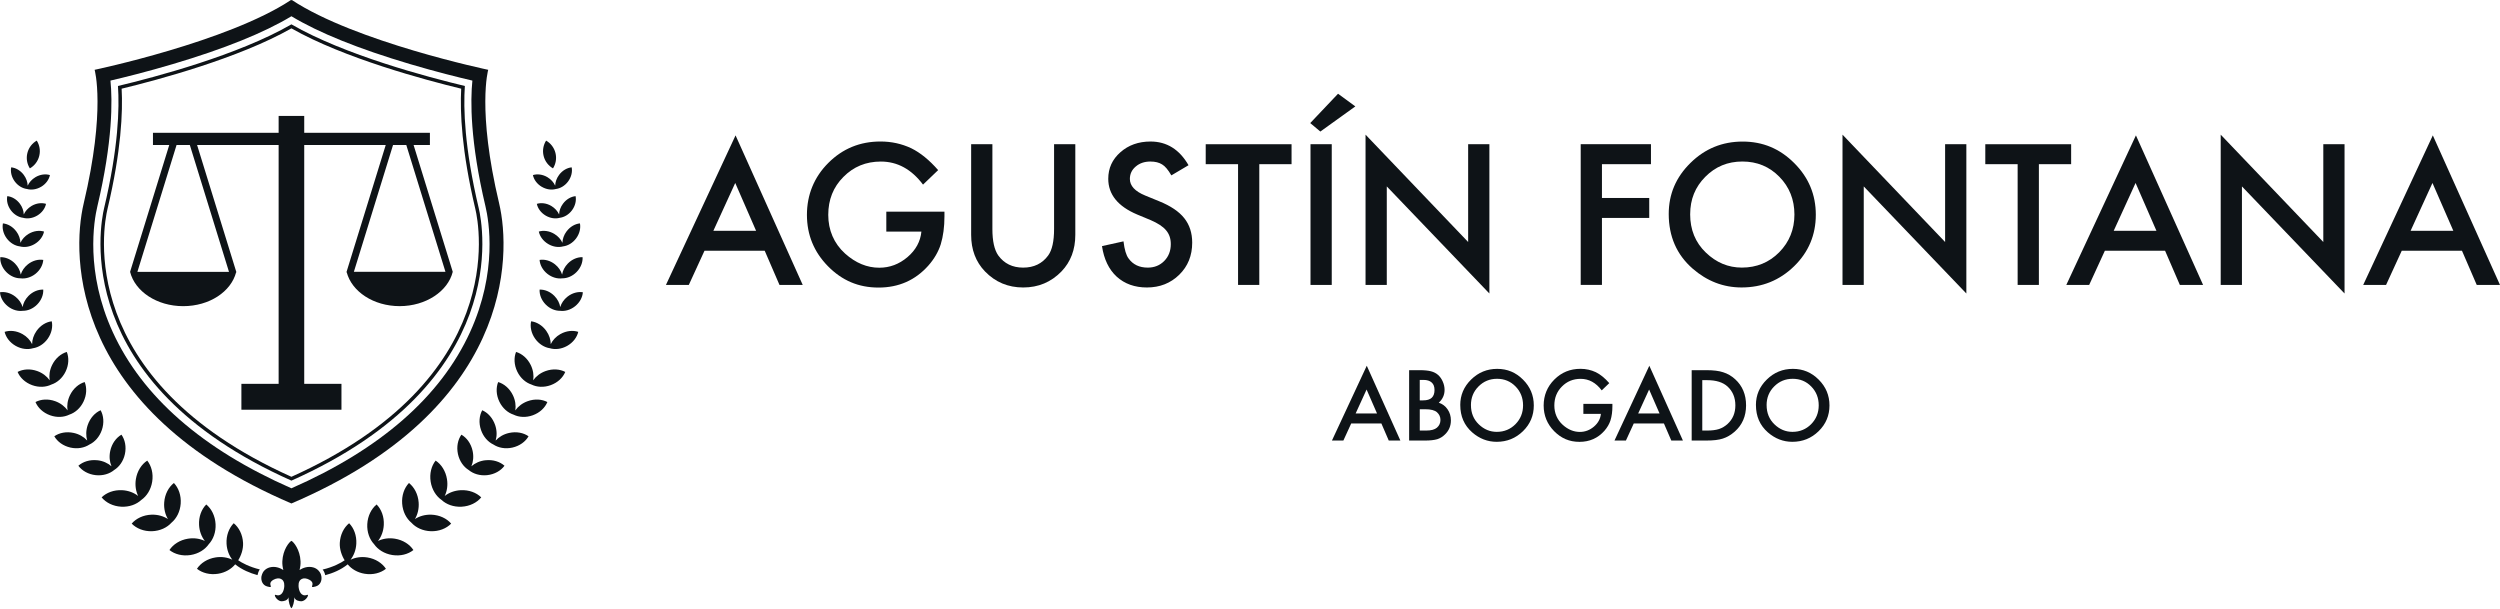
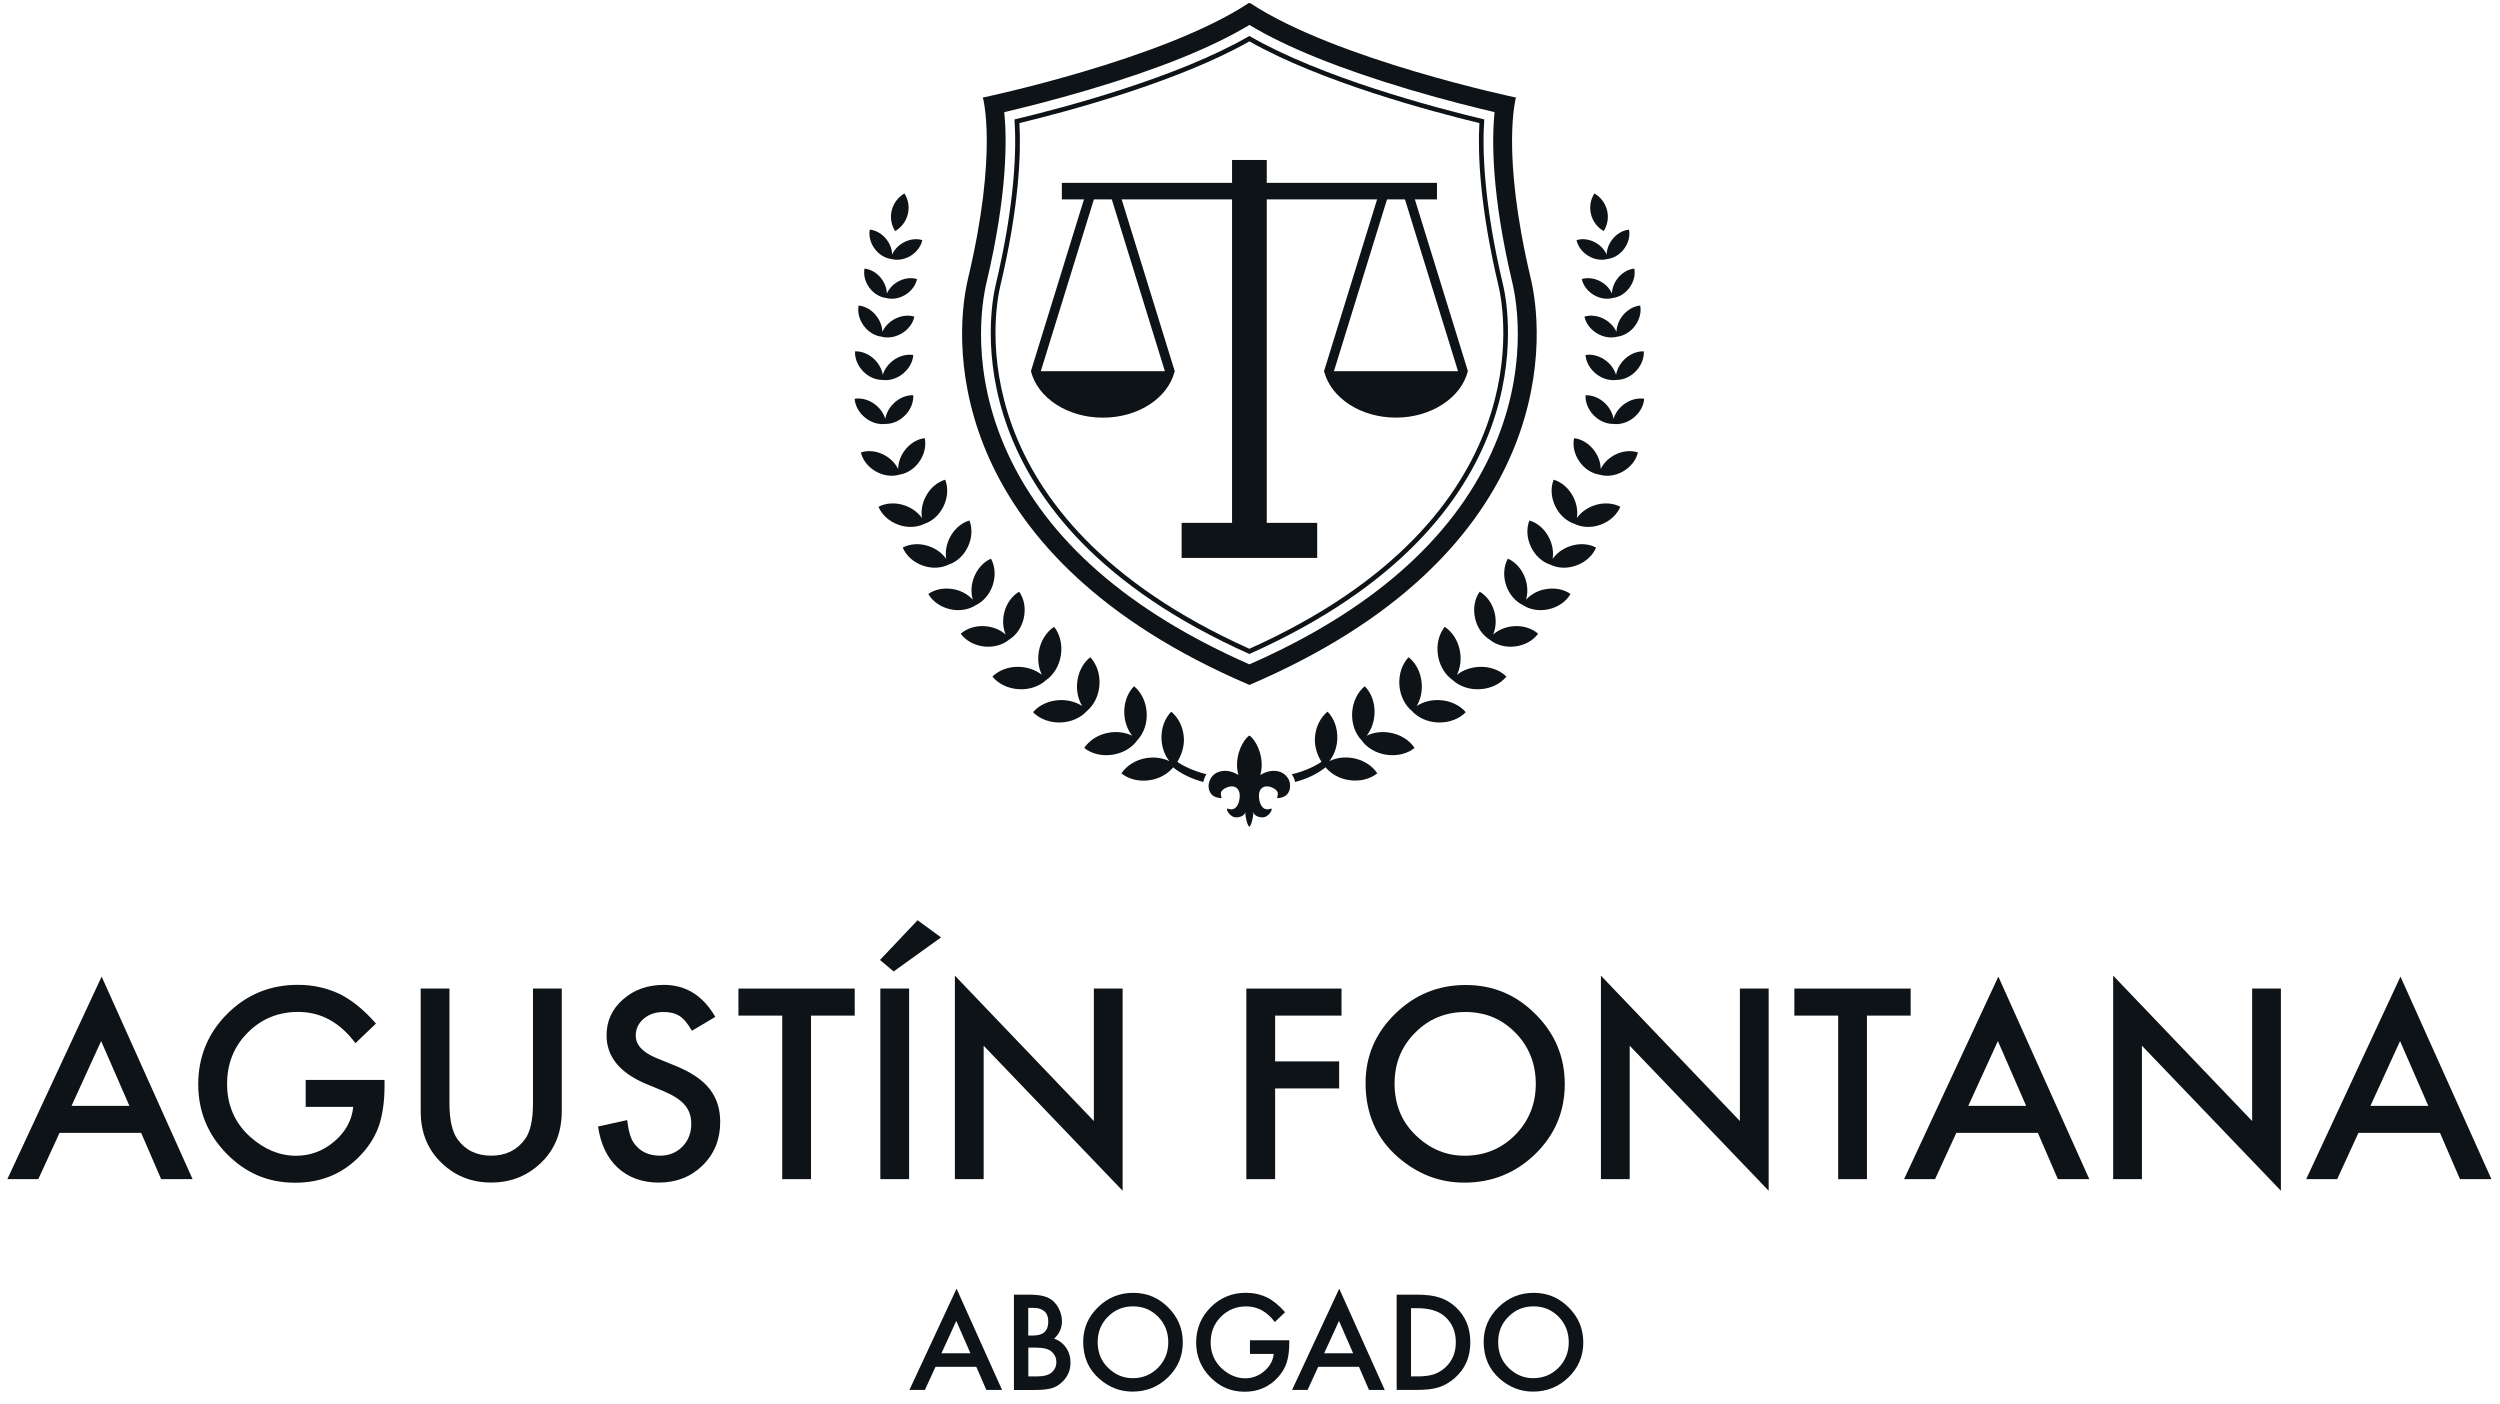
- <svg xmlns="http://www.w3.org/2000/svg" id="Capa_2" data-name="Capa 2" viewBox="0 0 1200.51 292.1">
+ <svg xmlns="http://www.w3.org/2000/svg" id="Capa_1" data-name="Capa 1" viewBox="0 0 595.28 334.14">
  <defs>
    <style>
      .cls-1 {
        fill: #0e1317;
        stroke-width: 0px;
      }
    </style>
  </defs>
-   <g id="logo">
-     <g>
-       <g>
-         <path class="cls-1" d="M367.23,120.41h-28.93l-7.53,16.41h-10.98l33.43-71.81,32.25,71.81h-11.16l-7.09-16.41ZM363.08,110.83l-10.02-22.97-10.5,22.97h20.52Z" />
-         <path class="cls-1" d="M425.61,101.64h27.92v2.23c0,5.08-.6,9.57-1.79,13.48-1.17,3.62-3.14,7-5.91,10.15-6.27,7.06-14.25,10.59-23.94,10.59s-17.55-3.41-24.29-10.24c-6.74-6.86-10.11-15.08-10.11-24.68s3.43-18.12,10.28-24.94c6.86-6.86,15.2-10.28,25.03-10.28,5.28,0,10.21,1.08,14.79,3.24,4.38,2.16,8.68,5.66,12.91,10.5l-7.26,6.96c-5.54-7.38-12.3-11.07-20.26-11.07-7.15,0-13.14,2.47-17.99,7.4-4.84,4.84-7.26,10.91-7.26,18.2s2.7,13.73,8.1,18.6c5.05,4.52,10.52,6.78,16.41,6.78,5.02,0,9.52-1.69,13.52-5.08,4-3.41,6.23-7.5,6.7-12.25h-16.85v-9.58Z" />
-         <path class="cls-1" d="M476.55,69.26v40.7c0,5.81.95,10.05,2.84,12.73,2.83,3.88,6.81,5.82,11.95,5.82s9.16-1.94,11.99-5.82c1.9-2.6,2.84-6.84,2.84-12.73v-40.7h10.2v43.5c0,7.12-2.22,12.98-6.65,17.59-4.99,5.14-11.12,7.7-18.38,7.7s-13.38-2.57-18.34-7.7c-4.43-4.61-6.65-10.47-6.65-17.59v-43.5h10.2Z" />
-         <path class="cls-1" d="M570.76,79.32l-8.27,4.9c-1.55-2.68-3.02-4.43-4.42-5.25-1.46-.93-3.34-1.4-5.65-1.4-2.83,0-5.18.8-7.05,2.41-1.87,1.58-2.8,3.56-2.8,5.95,0,3.3,2.45,5.95,7.35,7.96l6.74,2.76c5.48,2.22,9.5,4.92,12.03,8.12,2.54,3.19,3.81,7.11,3.81,11.75,0,6.21-2.07,11.35-6.21,15.4-4.17,4.08-9.35,6.13-15.53,6.13-5.86,0-10.71-1.74-14.53-5.21-3.76-3.47-6.11-8.36-7.05-14.66l10.33-2.28c.47,3.97,1.28,6.71,2.45,8.23,2.1,2.92,5.16,4.38,9.19,4.38,3.18,0,5.82-1.06,7.92-3.19,2.1-2.13,3.15-4.83,3.15-8.1,0-1.31-.18-2.52-.55-3.61-.37-1.09-.93-2.1-1.71-3.02-.77-.92-1.77-1.78-3-2.58-1.23-.8-2.68-1.57-4.38-2.3l-6.52-2.71c-9.25-3.91-13.87-9.63-13.87-17.15,0-5.08,1.94-9.32,5.82-12.73,3.88-3.44,8.71-5.16,14.48-5.16,7.79,0,13.87,3.79,18.25,11.38Z" />
-         <path class="cls-1" d="M604.72,78.84v57.98h-10.2v-57.98h-15.53v-9.58h41.22v9.58h-15.49Z" />
-         <path class="cls-1" d="M650.84,51.09l-16.8,12.08-4.86-4.07,13.35-14.09,8.31,6.08ZM639.51,69.26v67.57h-10.2v-67.57h10.2Z" />
-         <path class="cls-1" d="M655.74,136.82v-72.16l49.27,51.55v-46.95h10.2v71.68l-49.27-51.42v47.3h-10.2Z" />
-         <path class="cls-1" d="M792.8,78.84h-23.54v16.23h22.71v9.58h-22.71v32.16h-10.2v-67.57h33.74v9.58Z" />
-         <path class="cls-1" d="M801.33,102.73c0-9.51,3.49-17.68,10.46-24.51,6.94-6.83,15.29-10.24,25.03-10.24s17.88,3.44,24.77,10.33c6.91,6.89,10.37,15.16,10.37,24.81s-3.47,17.96-10.41,24.72c-6.97,6.8-15.39,10.2-25.25,10.2-8.72,0-16.56-3.02-23.5-9.06-7.64-6.68-11.47-15.43-11.47-26.26ZM811.62,102.86c0,7.47,2.51,13.61,7.53,18.42,4.99,4.81,10.75,7.22,17.29,7.22,7.09,0,13.07-2.45,17.94-7.35,4.87-4.96,7.31-11,7.31-18.12s-2.41-13.24-7.22-18.12c-4.78-4.9-10.71-7.35-17.77-7.35s-12.97,2.45-17.81,7.35c-4.84,4.84-7.26,10.82-7.26,17.94Z" />
-         <path class="cls-1" d="M884.78,136.82v-72.16l49.27,51.55v-46.95h10.2v71.68l-49.27-51.42v47.3h-10.2Z" />
-         <path class="cls-1" d="M979.08,78.84v57.98h-10.2v-57.98h-15.53v-9.58h41.22v9.58h-15.49Z" />
-         <path class="cls-1" d="M1039.69,120.41h-28.93l-7.53,16.41h-10.98l33.43-71.81,32.25,71.81h-11.16l-7.09-16.41ZM1035.53,110.83l-10.02-22.97-10.5,22.97h20.52Z" />
-         <path class="cls-1" d="M1066.39,136.82v-72.16l49.27,51.55v-46.95h10.2v71.68l-49.27-51.42v47.3h-10.2Z" />
-         <path class="cls-1" d="M1182.26,120.41h-28.93l-7.53,16.41h-10.98l33.43-71.81,32.25,71.81h-11.16l-7.09-16.41ZM1178.1,110.83l-10.02-22.97-10.5,22.97h20.52Z" />
-       </g>
-       <g>
-         <path class="cls-1" d="M663.32,203.34h-14.46l-3.76,8.2h-5.49l16.72-35.91,16.13,35.91h-5.58l-3.54-8.2ZM661.25,198.54l-5.01-11.49-5.25,11.49h10.26Z" />
-         <path class="cls-1" d="M676.67,211.54v-33.78h5.08c2.26,0,4.06.18,5.4.53,1.36.35,2.5.94,3.44,1.77.95.86,1.7,1.93,2.25,3.22.57,1.3.85,2.61.85,3.94,0,2.42-.93,4.47-2.78,6.15,1.79.61,3.21,1.68,4.24,3.22,1.05,1.52,1.58,3.28,1.58,5.29,0,2.64-.93,4.87-2.8,6.7-1.12,1.12-2.38,1.9-3.79,2.34-1.53.42-3.45.63-5.75.63h-7.72ZM681.77,192.26h1.6c1.9,0,3.29-.42,4.17-1.26s1.32-2.07,1.32-3.71-.45-2.8-1.36-3.62-2.22-1.24-3.94-1.24h-1.79v9.82ZM681.77,206.75h3.15c2.3,0,4-.45,5.08-1.36,1.14-.98,1.71-2.22,1.71-3.72s-.55-2.68-1.64-3.68c-1.06-.98-2.97-1.47-5.71-1.47h-2.58v10.22Z" />
-         <path class="cls-1" d="M701.22,194.5c0-4.76,1.74-8.84,5.23-12.25,3.47-3.41,7.64-5.12,12.52-5.12s8.94,1.72,12.38,5.16c3.46,3.44,5.19,7.58,5.19,12.41s-1.74,8.98-5.21,12.36c-3.49,3.4-7.69,5.1-12.62,5.1-4.36,0-8.28-1.51-11.75-4.53-3.82-3.34-5.73-7.72-5.73-13.13ZM706.36,194.56c0,3.73,1.25,6.8,3.76,9.21,2.49,2.41,5.38,3.61,8.64,3.61,3.54,0,6.53-1.23,8.97-3.68,2.44-2.48,3.65-5.5,3.65-9.06s-1.2-6.62-3.61-9.06c-2.39-2.45-5.35-3.68-8.88-3.68s-6.48,1.23-8.91,3.68c-2.42,2.42-3.63,5.41-3.63,8.97Z" />
-         <path class="cls-1" d="M760.32,193.95h13.96v1.12c0,2.54-.3,4.78-.9,6.74-.58,1.81-1.57,3.5-2.95,5.08-3.14,3.53-7.13,5.29-11.97,5.29s-8.77-1.71-12.14-5.12c-3.37-3.43-5.05-7.54-5.05-12.34s1.71-9.06,5.14-12.47c3.43-3.43,7.6-5.14,12.52-5.14,2.64,0,5.11.54,7.4,1.62,2.19,1.08,4.34,2.83,6.45,5.25l-3.63,3.48c-2.77-3.69-6.15-5.54-10.13-5.54-3.57,0-6.57,1.23-8.99,3.7-2.42,2.42-3.63,5.46-3.63,9.1s1.35,6.86,4.05,9.3c2.52,2.26,5.26,3.39,8.2,3.39,2.51,0,4.76-.85,6.76-2.54,2-1.71,3.11-3.75,3.35-6.13h-8.42v-4.79Z" />
-         <path class="cls-1" d="M799,203.34h-14.46l-3.76,8.2h-5.49l16.72-35.91,16.13,35.91h-5.58l-3.54-8.2ZM796.92,198.54l-5.01-11.49-5.25,11.49h10.26Z" />
-         <path class="cls-1" d="M812.35,211.54v-33.78h7.09c3.4,0,6.08.34,8.05,1.01,2.12.66,4.03,1.77,5.75,3.35,3.49,3.18,5.23,7.36,5.23,12.54s-1.82,9.39-5.45,12.6c-1.82,1.6-3.73,2.72-5.73,3.35-1.87.63-4.51.94-7.94.94h-7ZM817.45,206.75h2.3c2.29,0,4.19-.24,5.71-.72,1.52-.51,2.89-1.32,4.11-2.43,2.51-2.29,3.76-5.27,3.76-8.95s-1.24-6.71-3.72-9.01c-2.23-2.06-5.52-3.09-9.87-3.09h-2.3v24.2Z" />
-         <path class="cls-1" d="M843.2,194.5c0-4.76,1.74-8.84,5.23-12.25,3.47-3.41,7.64-5.12,12.52-5.12s8.94,1.72,12.38,5.16c3.46,3.44,5.19,7.58,5.19,12.41s-1.74,8.98-5.21,12.36c-3.49,3.4-7.69,5.1-12.62,5.1-4.36,0-8.28-1.51-11.75-4.53-3.82-3.34-5.73-7.72-5.73-13.13ZM848.34,194.56c0,3.73,1.25,6.8,3.76,9.21,2.49,2.41,5.38,3.61,8.64,3.61,3.54,0,6.53-1.23,8.97-3.68,2.44-2.48,3.65-5.5,3.65-9.06s-1.2-6.62-3.61-9.06c-2.39-2.45-5.35-3.68-8.88-3.68s-6.48,1.23-8.91,3.68c-2.42,2.42-3.63,5.41-3.63,8.97Z" />
-       </g>
-       <g>
-         <path class="cls-1" d="M139.94,7.8c13.14,7.93,32.23,15.64,56.84,22.94,12.59,3.74,23.57,6.45,30.06,7.96-.96,9.52-1.15,29.04,6.31,60.5,1.61,6.8,5.85,31.25-7.42,60.27-14.18,31-43.04,56.23-85.79,75.01-42.75-18.78-71.61-44-85.79-75.01-13.27-29.02-9.04-53.47-7.42-60.27,7.46-31.46,7.27-50.97,6.31-60.5,6.5-1.51,17.47-4.22,30.06-7.96,24.61-7.3,43.7-15.01,56.84-22.94M140.15,0c-.07.04-.14.08-.21.12-.07-.04-.14-.08-.21-.12-30.38,20.11-94.29,33.52-94.29,33.52,0,0,5.45,19.07-5.24,64.12-6.03,25.41-6.29,98.82,99.74,144.13,106.02-45.31,105.76-118.72,99.74-144.13-10.69-45.05-5.24-64.12-5.24-64.12,0,0-63.91-13.41-94.29-33.52h0Z" />
-         <path class="cls-1" d="M139.94,13.62c25.32,14.39,64.38,24.82,81.53,28.97-.61,11.13.18,29.87,6.79,57.76,1.95,8.24,16.03,81.75-88.32,128.61C35.59,182.09,49.67,108.59,51.62,100.35c6.62-27.89,7.4-46.63,6.79-57.76,17.14-4.15,56.2-14.58,81.53-28.97M139.94,11.69c-25.48,14.74-65.38,25.33-83.29,29.6.73,10.65.23,29.63-6.66,58.67-2.01,8.49-16.36,83.45,89.95,130.84,106.31-47.39,91.96-122.35,89.95-130.84-6.89-29.04-7.4-48.02-6.66-58.67-17.9-4.28-57.81-14.86-83.29-29.6h0Z" />
-         <path class="cls-1" d="M260.14,89.69c2.23,1.32,4.71,1.64,6.78,1.07,2.12-.27,4.3-1.51,5.85-3.58,1.6-2.14,2.17-4.67,1.75-6.82-2.18.21-4.44,1.47-6.04,3.62-1.21,1.62-1.83,3.45-1.88,5.18-.71-1.58-1.99-3.03-3.72-4.07-2.3-1.37-4.87-1.66-6.97-1.02.44,2.15,1.93,4.26,4.23,5.63Z" />
-         <path class="cls-1" d="M19.75,89.69c-2.23,1.32-4.71,1.64-6.78,1.07-2.12-.27-4.3-1.51-5.85-3.58-1.6-2.14-2.17-4.67-1.75-6.82,2.18.21,4.44,1.47,6.04,3.62,1.21,1.62,1.83,3.45,1.88,5.18.71-1.58,1.99-3.03,3.72-4.07,2.3-1.37,4.87-1.66,6.97-1.02-.44,2.15-1.93,4.26-4.23,5.63Z" />
-         <path class="cls-1" d="M270.36,97.8c-1.21,1.62-1.83,3.45-1.88,5.18-.71-1.58-1.99-3.03-3.72-4.07-2.3-1.37-4.87-1.66-6.97-1.02.44,2.15,1.93,4.26,4.23,5.63,2.23,1.32,4.71,1.64,6.78,1.07,2.12-.27,4.3-1.51,5.85-3.58,1.6-2.14,2.17-4.67,1.75-6.82-2.18.21-4.44,1.47-6.04,3.62Z" />
-         <path class="cls-1" d="M9.53,97.8c1.21,1.62,1.83,3.45,1.88,5.18.71-1.58,1.99-3.03,3.72-4.07,2.3-1.37,4.87-1.66,6.97-1.02-.44,2.15-1.93,4.26-4.23,5.63-2.23,1.32-4.71,1.64-6.78,1.07-2.12-.27-4.3-1.51-5.85-3.58-1.6-2.14-2.17-4.67-1.75-6.82,2.18.21,4.44,1.47,6.04,3.62Z" />
-         <path class="cls-1" d="M272.07,111.1c-1.28,1.71-1.94,3.66-1.99,5.5-.75-1.67-2.11-3.22-3.95-4.31-2.44-1.45-5.17-1.77-7.39-1.09.47,2.28,2.05,4.52,4.49,5.97,2.37,1.41,5,1.74,7.19,1.14,2.25-.28,4.56-1.6,6.21-3.8,1.7-2.27,2.3-4.95,1.86-7.24-2.32.23-4.72,1.56-6.41,3.84Z" />
-         <path class="cls-1" d="M7.82,111.1c1.28,1.71,1.94,3.66,1.99,5.5.75-1.67,2.11-3.22,3.95-4.31,2.44-1.45,5.17-1.77,7.39-1.09-.47,2.28-2.05,4.52-4.49,5.97-2.37,1.41-5,1.74-7.19,1.14-2.25-.28-4.56-1.6-6.21-3.8-1.7-2.27-2.3-4.95-1.86-7.24,2.32.23,4.72,1.56,6.41,3.84Z" />
-         <path class="cls-1" d="M269.92,131.85c-.54-1.81-1.71-3.57-3.43-4.93-2.29-1.81-5.02-2.5-7.38-2.11.17,2.39,1.47,4.89,3.76,6.7,2.22,1.75,4.86,2.45,7.17,2.14,2.33.02,4.86-1.01,6.84-3.03,2.04-2.08,3.02-4.73,2.88-7.12-2.39-.09-5.02.95-7.06,3.03-1.54,1.57-2.47,3.47-2.78,5.33Z" />
-         <path class="cls-1" d="M9.97,131.85c.54-1.81,1.71-3.57,3.43-4.93,2.29-1.81,5.02-2.5,7.38-2.11-.17,2.39-1.48,4.89-3.76,6.7-2.22,1.75-4.86,2.45-7.17,2.14-2.33.02-4.86-1.01-6.84-3.03-2.04-2.08-3.02-4.73-2.88-7.12,2.39-.09,5.02.95,7.06,3.03,1.54,1.57,2.47,3.47,2.78,5.33Z" />
-         <path class="cls-1" d="M272.47,142.48c-1.73,1.38-2.9,3.15-3.44,4.97-.31-1.87-1.26-3.77-2.81-5.35-2.06-2.09-4.7-3.12-7.1-3.03-.13,2.4.86,5.06,2.92,7.15,2,2.03,4.54,3.05,6.89,3.03,2.32.31,4.98-.4,7.2-2.17,2.29-1.82,3.6-4.34,3.76-6.74-2.37-.38-5.12.32-7.42,2.15Z" />
-         <path class="cls-1" d="M7.42,142.48c1.73,1.38,2.9,3.15,3.44,4.97.31-1.87,1.26-3.77,2.81-5.35,2.06-2.09,4.7-3.12,7.1-3.03.13,2.4-.86,5.06-2.92,7.15-2,2.03-4.54,3.05-6.89,3.03-2.32.31-4.98-.4-7.2-2.17-2.29-1.82-3.6-4.34-3.76-6.74,2.37-.38,5.12.32,7.42,2.15Z" />
-         <path class="cls-1" d="M269.13,160.4c-2.15,1.21-3.75,2.95-4.66,4.86-.01-2.11-.72-4.37-2.15-6.38-1.89-2.66-4.62-4.27-7.28-4.59-.57,2.62.05,5.72,1.95,8.38,1.84,2.58,4.46,4.16,7.04,4.55,2.5.75,5.55.44,8.31-1.11,2.85-1.6,4.73-4.14,5.34-6.75-2.54-.84-5.7-.55-8.54,1.05Z" />
-         <path class="cls-1" d="M10.76,160.4c2.15,1.21,3.75,2.95,4.66,4.86.01-2.11.72-4.37,2.15-6.38,1.89-2.66,4.62-4.27,7.28-4.59.57,2.62-.05,5.72-1.94,8.38-1.84,2.58-4.46,4.16-7.04,4.55-2.5.75-5.55.44-8.31-1.11-2.85-1.6-4.73-4.14-5.34-6.75,2.54-.84,5.7-.55,8.54,1.05Z" />
-         <path class="cls-1" d="M261.98,178.19c-2.55.92-4.6,2.52-5.94,4.42.37-2.3.02-4.87-1.17-7.31-1.57-3.23-4.24-5.47-7.06-6.3-1.09,2.74-.98,6.22.59,9.45,1.52,3.14,4.08,5.32,6.81,6.21,2.58,1.27,5.94,1.49,9.22.3,3.38-1.22,5.89-3.63,7.01-6.36-2.61-1.38-6.08-1.63-9.46-.41Z" />
-         <path class="cls-1" d="M17.91,178.19c2.55.92,4.6,2.52,5.94,4.42-.37-2.3-.02-4.87,1.17-7.31,1.57-3.23,4.24-5.47,7.06-6.3,1.09,2.74.98,6.22-.59,9.45-1.52,3.14-4.08,5.32-6.81,6.21-2.58,1.27-5.94,1.49-9.22.3-3.38-1.22-5.89-3.63-7.01-6.36,2.61-1.38,6.08-1.63,9.46-.41Z" />
-         <path class="cls-1" d="M253.39,192.65c-2.55.92-4.6,2.52-5.94,4.42.37-2.3.02-4.87-1.17-7.31-1.57-3.23-4.24-5.47-7.06-6.3-1.09,2.74-.98,6.22.59,9.45,1.52,3.14,4.08,5.32,6.81,6.21,2.58,1.27,5.94,1.49,9.22.3,3.38-1.22,5.89-3.63,7.01-6.36-2.61-1.38-6.08-1.63-9.46-.41Z" />
-         <path class="cls-1" d="M26.5,192.65c2.55.92,4.6,2.52,5.94,4.42-.37-2.3-.02-4.87,1.17-7.31,1.57-3.23,4.24-5.47,7.06-6.3,1.09,2.74.98,6.22-.59,9.45-1.52,3.14-4.08,5.32-6.81,6.21-2.58,1.27-5.94,1.49-9.22.3-3.38-1.22-5.89-3.63-7.01-6.36,2.61-1.38,6.08-1.63,9.46-.41Z" />
-         <path class="cls-1" d="M244.47,207.9c-2.65.59-4.88,1.92-6.45,3.64.65-2.23.63-4.83-.24-7.4-1.15-3.4-3.51-5.96-6.21-7.14-1.43,2.58-1.76,6.04-.6,9.45,1.12,3.3,3.38,5.79,5.98,7.02,2.4,1.58,5.7,2.22,9.1,1.46,3.51-.79,6.3-2.86,7.76-5.43-2.41-1.69-5.82-2.38-9.33-1.6Z" />
-         <path class="cls-1" d="M35.42,207.9c2.65.59,4.88,1.92,6.45,3.64-.65-2.23-.63-4.83.24-7.4,1.15-3.4,3.51-5.96,6.21-7.14,1.43,2.58,1.76,6.04.6,9.45-1.12,3.3-3.38,5.79-5.98,7.02-2.4,1.58-5.7,2.22-9.1,1.46-3.51-.79-6.3-2.86-7.76-5.43,2.41-1.69,5.82-2.38,9.33-1.6Z" />
-         <path class="cls-1" d="M233.18,221c-2.7.29-5.07,1.37-6.82,2.9.9-2.14,1.17-4.73.59-7.38-.76-3.51-2.82-6.31-5.38-7.79-1.71,2.4-2.42,5.81-1.66,9.32.74,3.41,2.71,6.14,5.15,7.65,2.21,1.84,5.42,2.84,8.88,2.47,3.57-.39,6.58-2.14,8.32-4.52-2.21-1.95-5.52-3.02-9.09-2.63Z" />
-         <path class="cls-1" d="M46.71,221c2.7.29,5.07,1.37,6.82,2.9-.9-2.14-1.17-4.73-.59-7.38.76-3.51,2.82-6.31,5.38-7.79,1.71,2.4,2.42,5.81,1.66,9.32-.74,3.41-2.71,6.14-5.15,7.65-2.21,1.84-5.42,2.84-8.88,2.47-3.57-.39-6.58-2.14-8.32-4.52,2.21-1.95,5.52-3.02,9.09-2.63Z" />
-         <path class="cls-1" d="M221.23,235.39c-2.99.16-5.66,1.2-7.68,2.78,1.12-2.31,1.57-5.14,1.09-8.09-.63-3.91-2.73-7.12-5.45-8.9-2.03,2.54-3.01,6.25-2.38,10.16.61,3.79,2.61,6.92,5.22,8.73,2.32,2.16,5.79,3.46,9.63,3.25,3.96-.21,7.37-1.96,9.43-4.48-2.32-2.28-5.9-3.66-9.85-3.44Z" />
-         <path class="cls-1" d="M58.66,235.39c2.99.16,5.66,1.2,7.68,2.78-1.12-2.31-1.57-5.14-1.09-8.09.63-3.91,2.73-7.12,5.45-8.9,2.02,2.54,3.01,6.25,2.38,10.16-.61,3.79-2.61,6.92-5.22,8.73-2.32,2.16-5.79,3.46-9.63,3.25-3.96-.21-7.37-1.96-9.43-4.48,2.32-2.28,5.9-3.66,9.85-3.44Z" />
-         <path class="cls-1" d="M207.14,247.15c-2.99-.1-5.74.7-7.89,2.1,1.31-2.2,2.01-4.99,1.79-7.97-.29-3.95-2.1-7.33-4.66-9.34-2.24,2.36-3.55,5.97-3.26,9.92.28,3.83,2,7.12,4.44,9.15,2.12,2.35,5.47,3.95,9.31,4.08,3.96.13,7.51-1.32,9.78-3.65-2.11-2.47-5.56-4.15-9.52-4.29Z" />
-         <path class="cls-1" d="M72.75,247.15c2.99-.1,5.74.7,7.89,2.1-1.31-2.2-2.01-4.99-1.79-7.97.29-3.95,2.1-7.33,4.66-9.34,2.24,2.36,3.55,5.97,3.26,9.92-.28,3.83-2,7.12-4.44,9.15-2.12,2.35-5.47,3.95-9.31,4.08-3.96.13-7.51-1.32-9.78-3.65,2.11-2.47,5.56-4.15,9.52-4.29Z" />
-         <path class="cls-1" d="M189.61,258.68c-2.95-.47-5.79-.02-8.09,1.1,1.58-2.02,2.62-4.69,2.78-7.68.21-3.96-1.16-7.54-3.45-9.85-2.52,2.06-4.27,5.47-4.48,9.43-.2,3.84,1.09,7.31,3.26,9.63,1.81,2.6,4.93,4.6,8.73,5.21,3.91.63,7.62-.36,10.16-2.39-1.78-2.72-4.99-4.82-8.9-5.45Z" />
-         <path class="cls-1" d="M90.28,258.68c2.95-.47,5.79-.02,8.09,1.1-1.58-2.02-2.62-4.69-2.78-7.68-.21-3.96,1.16-7.54,3.45-9.85,2.52,2.06,4.27,5.47,4.48,9.43.2,3.84-1.09,7.31-3.26,9.63-1.81,2.6-4.93,4.6-8.73,5.21-3.91.63-7.62-.36-10.16-2.39,1.78-2.72,4.99-4.82,8.9-5.45Z" />
-         <path class="cls-1" d="M265.55,80.86c1.34-2.12,1.84-4.75,1.19-7.38-.65-2.62-2.33-4.71-4.5-5.96-1.34,2.12-1.84,4.75-1.19,7.38.65,2.62,2.33,4.71,4.5,5.96Z" />
-         <path class="cls-1" d="M14.34,80.86c-1.34-2.12-1.85-4.75-1.19-7.38.65-2.62,2.33-4.71,4.5-5.96,1.34,2.12,1.85,4.75,1.19,7.38-.65,2.62-2.33,4.71-4.5,5.96Z" />
-       </g>
-       <path class="cls-1" d="M176.41,267.69c-2.95-.47-5.79-.02-8.09,1.1,1.58-2.02,2.62-4.69,2.78-7.68.21-3.96-1.16-7.54-3.45-9.85-2.52,2.06-4.27,5.47-4.48,9.43-.16,3.03.94,6.17,2.34,8.36-1.68,1.21-5.55,3.28-10.57,4.45.69.78,1.06,1.91,1.24,2.71,3.56-.95,7.48-2.53,10.78-5.21,1.86,2.26,4.74,3.98,8.2,4.53,3.91.63,7.62-.36,10.16-2.39-1.78-2.72-4.99-4.82-8.9-5.45Z" />
-       <g>
-         <path class="cls-1" d="M124.74,273.44c-4.92-1.18-8.71-3.21-10.36-4.4,1.4-2.19,2.5-5.33,2.34-8.36-.21-3.96-1.96-7.37-4.48-9.43-2.28,2.31-3.66,5.9-3.45,9.85.16,2.99,1.2,5.66,2.78,7.68-2.31-1.12-5.14-1.57-8.09-1.1-3.91.63-7.12,2.73-8.9,5.45,2.54,2.03,6.25,3.02,10.16,2.39,3.45-.55,6.34-2.27,8.2-4.53,3.28,2.65,7.17,4.23,10.71,5.19.16-.76.48-1.86,1.1-2.74Z" />
-         <path class="cls-1" d="M154.33,276.73c-.24-1.36-.76-2.06-1.5-2.87-.63-.62-1.44-1.13-2.46-1.4-2.53-.67-4.85.21-6.53,1.25.35-1.31.55-2.74.48-4.19-.25-5.57-3.26-9.24-4.37-9.81-1.1.57-4.11,4.24-4.37,9.81-.07,1.45.14,2.87.48,4.19-1.68-1.04-4-1.92-6.53-1.25-1.04.28-1.87.79-2.51,1.43-.62.57-1.14,1.51-1.47,2.9-.33,2.09.58,4.22,2.72,4.82,4.07,1.13-.63-1.21,3.11-3.24,2.5-1.36,5.31-.63,5.14,3.05-.11,2.38-1.28,5.28-4.1,4.25-1.26-.46.42,2.96,2.75,3.06.8.03,3.04-.28,3.34-1.92,0,2.07.74,4.7,1.43,5.27.69-.57,1.43-3.2,1.43-5.27.3,1.64,2.54,1.95,3.34,1.92,2.32-.1,4.01-3.53,2.75-3.06-2.82,1.03-3.99-1.86-4.1-4.25-.17-3.69,2.64-4.41,5.14-3.05,3.75,2.03-.95,4.37,3.11,3.24,2.17-.61,3.08-2.78,2.71-4.89Z" />
-       </g>
-       <polygon class="cls-1" points="146.09 69.63 206.44 69.63 206.44 63.77 146.09 63.77 146.09 55.67 133.8 55.67 133.8 63.77 73.45 63.77 73.45 69.63 133.8 69.63 133.8 184.32 115.92 184.32 115.92 196.75 163.97 196.75 163.97 184.32 146.09 184.32 146.09 69.63" />
-       <path class="cls-1" d="M217.27,130.54l.13-.04-18.99-61.51-3.45.17,18.95,61.37h-43.98l19.01-61.55h-3.51l-19.07,61.75.14.04c2.45,9.27,12.89,16.24,25.42,16.24s23.17-7.09,25.49-16.48h-.14Z" />
-       <path class="cls-1" d="M94.6,69.42h-3.51l18.87,61.12h-43.98l18.87-61.12h-3.51l-18.86,61.08.13.04h-.14c2.33,9.39,12.85,16.48,25.49,16.48s22.97-6.97,25.42-16.24l.14-.04-18.94-61.32Z" />
-     </g>
+   <g>
+     <path class="cls-1" d="M33.6,269.75H14.18l-5.06,11.02H1.75l22.45-48.23,21.66,48.23h-7.49l-4.76-11.02ZM30.81,263.32l-6.73-15.43-7.05,15.43h13.78Z" />
+     <path class="cls-1" d="M72.81,257.14h18.75v1.5c0,3.41-.4,6.43-1.21,9.05-.78,2.43-2.11,4.7-3.97,6.82-4.21,4.74-9.57,7.11-16.08,7.11s-11.79-2.29-16.31-6.88c-4.53-4.6-6.79-10.13-6.79-16.58s2.3-12.17,6.91-16.75c4.6-4.6,10.21-6.91,16.81-6.91,3.55,0,6.86.72,9.93,2.17,2.94,1.45,5.83,3.8,8.67,7.05l-4.88,4.67c-3.72-4.96-8.26-7.44-13.61-7.44-4.8,0-8.83,1.66-12.08,4.97-3.25,3.25-4.88,7.33-4.88,12.23s1.81,9.22,5.44,12.49c3.39,3.04,7.06,4.56,11.02,4.56,3.37,0,6.4-1.14,9.08-3.41,2.68-2.29,4.18-5.04,4.5-8.23h-11.32v-6.44Z" />
+     <path class="cls-1" d="M107.02,235.39v27.33c0,3.9.64,6.75,1.91,8.55,1.9,2.61,4.57,3.91,8.02,3.91s6.15-1.3,8.05-3.91c1.27-1.74,1.91-4.59,1.91-8.55v-27.33h6.85v29.21c0,4.78-1.49,8.72-4.47,11.81-3.35,3.45-7.47,5.17-12.34,5.17s-8.98-1.72-12.31-5.17c-2.98-3.1-4.47-7.03-4.47-11.81v-29.21h6.85Z" />
+     <path class="cls-1" d="M170.3,242.15l-5.55,3.29c-1.04-1.8-2.03-2.98-2.97-3.53-.98-.63-2.24-.94-3.79-.94-1.9,0-3.48.54-4.73,1.62-1.25,1.06-1.88,2.39-1.88,4,0,2.21,1.65,4,4.94,5.35l4.53,1.85c3.68,1.49,6.38,3.31,8.08,5.45s2.56,4.78,2.56,7.89c0,4.17-1.39,7.62-4.17,10.35-2.8,2.74-6.28,4.11-10.43,4.11-3.94,0-7.19-1.17-9.76-3.5-2.53-2.33-4.1-5.61-4.73-9.85l6.94-1.53c.31,2.66.86,4.51,1.65,5.53,1.41,1.96,3.47,2.94,6.17,2.94,2.14,0,3.91-.72,5.32-2.15,1.41-1.43,2.12-3.24,2.12-5.44,0-.88-.12-1.69-.37-2.42-.25-.73-.63-1.41-1.15-2.03-.52-.62-1.19-1.19-2.01-1.73-.82-.54-1.8-1.05-2.94-1.54l-4.38-1.82c-6.21-2.63-9.32-6.47-9.32-11.52,0-3.41,1.3-6.26,3.91-8.55,2.61-2.31,5.85-3.47,9.73-3.47,5.23,0,9.32,2.55,12.26,7.64Z" />
+     <path class="cls-1" d="M193.11,241.83v38.94h-6.85v-38.94h-10.43v-6.44h27.69v6.44h-10.4Z" />
+     <path class="cls-1" d="M224.08,223.2l-11.29,8.11-3.26-2.73,8.96-9.46,5.58,4.09ZM216.47,235.39v45.38h-6.85v-45.38h6.85Z" />
+     <path class="cls-1" d="M227.37,280.77v-48.46l33.09,34.62v-31.54h6.85v48.14l-33.09-34.53v31.77h-6.85Z" />
+     <path class="cls-1" d="M319.43,241.83h-15.81v10.9h15.25v6.44h-15.25v21.6h-6.85v-45.38h22.66v6.44Z" />
+     <path class="cls-1" d="M325.16,257.88c0-6.39,2.34-11.87,7.02-16.46,4.66-4.58,10.27-6.88,16.81-6.88s12.01,2.31,16.63,6.94c4.64,4.62,6.97,10.18,6.97,16.66s-2.33,12.06-6.99,16.61c-4.68,4.57-10.34,6.85-16.96,6.85-5.86,0-11.12-2.03-15.78-6.08-5.13-4.49-7.7-10.36-7.7-17.63ZM332.06,257.97c0,5.02,1.69,9.14,5.06,12.37,3.35,3.23,7.22,4.85,11.61,4.85,4.76,0,8.78-1.65,12.05-4.94,3.27-3.33,4.91-7.39,4.91-12.17s-1.62-8.9-4.85-12.17c-3.21-3.29-7.19-4.94-11.93-4.94s-8.71,1.65-11.96,4.94c-3.25,3.25-4.88,7.27-4.88,12.05Z" />
+     <path class="cls-1" d="M381.2,280.77v-48.46l33.09,34.62v-31.54h6.85v48.14l-33.09-34.53v31.77h-6.85Z" />
+     <path class="cls-1" d="M444.54,241.83v38.94h-6.85v-38.94h-10.43v-6.44h27.69v6.44h-10.4Z" />
+     <path class="cls-1" d="M485.25,269.75h-19.43l-5.06,11.02h-7.38l22.45-48.23,21.66,48.23h-7.49l-4.76-11.02ZM482.45,263.32l-6.73-15.43-7.05,15.43h13.78Z" />
+     <path class="cls-1" d="M503.17,280.77v-48.46l33.09,34.62v-31.54h6.85v48.14l-33.09-34.53v31.77h-6.85Z" />
+     <path class="cls-1" d="M581,269.75h-19.43l-5.06,11.02h-7.38l22.45-48.23,21.66,48.23h-7.49l-4.76-11.02ZM578.21,263.32l-6.73-15.43-7.05,15.43h13.78Z" />
  </g>
+   <g>
+     <path class="cls-1" d="M232.47,325.45h-9.71l-2.53,5.51h-3.69l11.23-24.11,10.83,24.11h-3.75l-2.38-5.51ZM231.07,322.23l-3.37-7.71-3.53,7.71h6.89Z" />
+     <path class="cls-1" d="M241.43,330.96v-22.69h3.41c1.52,0,2.73.12,3.63.35.91.24,1.68.63,2.31,1.19.64.58,1.14,1.3,1.51,2.16.38.87.57,1.75.57,2.65,0,1.63-.62,3-1.87,4.13,1.21.41,2.16,1.13,2.85,2.16.71,1.02,1.06,2.2,1.06,3.56,0,1.77-.63,3.27-1.88,4.5-.75.75-1.6,1.28-2.54,1.57-1.03.28-2.32.43-3.86.43h-5.19ZM244.85,318.01h1.07c1.27,0,2.21-.28,2.8-.84s.89-1.39.89-2.49-.3-1.88-.91-2.43-1.49-.83-2.65-.83h-1.21v6.6ZM244.85,327.74h2.12c1.55,0,2.68-.3,3.41-.91.76-.66,1.15-1.49,1.15-2.5s-.37-1.8-1.1-2.47c-.72-.66-1.99-.98-3.84-.98h-1.73v6.86Z" />
+     <path class="cls-1" d="M257.92,319.51c0-3.19,1.17-5.94,3.51-8.23,2.33-2.29,5.13-3.44,8.41-3.44s6.01,1.16,8.32,3.47c2.32,2.31,3.48,5.09,3.48,8.33s-1.17,6.03-3.5,8.3c-2.34,2.28-5.17,3.42-8.48,3.42-2.93,0-5.56-1.01-7.89-3.04-2.57-2.24-3.85-5.18-3.85-8.82ZM261.37,319.55c0,2.51.84,4.57,2.53,6.19,1.68,1.62,3.61,2.42,5.8,2.42,2.38,0,4.39-.82,6.03-2.47,1.64-1.67,2.45-3.69,2.45-6.08s-.81-4.45-2.42-6.08c-1.61-1.65-3.6-2.47-5.97-2.47s-4.35.82-5.98,2.47c-1.63,1.63-2.44,3.63-2.44,6.03Z" />
+     <path class="cls-1" d="M297.61,319.14h9.38v.75c0,1.7-.2,3.21-.6,4.53-.39,1.21-1.05,2.35-1.98,3.41-2.11,2.37-4.79,3.56-8.04,3.56s-5.89-1.15-8.16-3.44c-2.26-2.3-3.39-5.06-3.39-8.29s1.15-6.08,3.45-8.38c2.3-2.3,5.1-3.45,8.41-3.45,1.77,0,3.43.36,4.97,1.09,1.47.72,2.91,1.9,4.34,3.53l-2.44,2.34c-1.86-2.48-4.13-3.72-6.8-3.72-2.4,0-4.41.83-6.04,2.48-1.63,1.63-2.44,3.66-2.44,6.11s.91,4.61,2.72,6.25c1.69,1.52,3.53,2.28,5.51,2.28,1.69,0,3.2-.57,4.54-1.7,1.34-1.15,2.09-2.52,2.25-4.11h-5.66v-3.22Z" />
+     <path class="cls-1" d="M323.59,325.45h-9.71l-2.53,5.51h-3.69l11.23-24.11,10.83,24.11h-3.75l-2.38-5.51ZM322.2,322.23l-3.37-7.71-3.53,7.71h6.89Z" />
+     <path class="cls-1" d="M332.56,330.96v-22.69h4.76c2.28,0,4.09.23,5.41.68,1.42.44,2.71,1.19,3.86,2.25,2.34,2.14,3.51,4.94,3.51,8.42s-1.22,6.31-3.66,8.46c-1.22,1.08-2.51,1.83-3.85,2.25-1.25.42-3.03.63-5.33.63h-4.7ZM335.98,327.74h1.54c1.54,0,2.82-.16,3.84-.48,1.02-.34,1.94-.89,2.76-1.63,1.69-1.54,2.53-3.54,2.53-6.01s-.83-4.51-2.5-6.05c-1.5-1.38-3.71-2.07-6.63-2.07h-1.54v16.25Z" />
+     <path class="cls-1" d="M353.28,319.51c0-3.19,1.17-5.94,3.51-8.23,2.33-2.29,5.13-3.44,8.41-3.44s6.01,1.16,8.32,3.47c2.32,2.31,3.48,5.09,3.48,8.33s-1.17,6.03-3.5,8.3c-2.34,2.28-5.17,3.42-8.48,3.42-2.93,0-5.56-1.01-7.89-3.04-2.57-2.24-3.85-5.18-3.85-8.82ZM356.73,319.55c0,2.51.84,4.57,2.53,6.19,1.68,1.62,3.61,2.42,5.8,2.42,2.38,0,4.39-.82,6.03-2.47,1.64-1.67,2.45-3.69,2.45-6.08s-.81-4.45-2.42-6.08c-1.61-1.65-3.6-2.47-5.97-2.47s-4.35.82-5.98,2.47c-1.63,1.63-2.44,3.63-2.44,6.03Z" />
+   </g>
+   <g>
+     <path class="cls-1" d="M297.5,5.94c8.83,5.33,21.65,10.5,38.18,15.41,8.46,2.51,15.83,4.33,20.19,5.35-.65,6.4-.77,19.5,4.24,40.63,1.08,4.57,3.93,20.99-4.99,40.48-9.52,20.82-28.9,37.77-57.62,50.38-28.71-12.61-48.1-29.55-57.62-50.38-8.91-19.49-6.07-35.91-4.99-40.48,5.01-21.13,4.88-34.23,4.24-40.63,4.36-1.02,11.73-2.84,20.19-5.35,16.53-4.9,29.35-10.08,38.18-15.41M297.64.71s-.09.05-.14.08c-.05-.03-.09-.05-.14-.08-20.41,13.51-63.33,22.52-63.33,22.52,0,0,3.66,12.81-3.52,43.06-4.05,17.07-4.22,66.37,66.99,96.8,71.21-30.43,71.03-79.73,66.99-96.8-7.18-30.26-3.52-43.06-3.52-43.06,0,0-42.92-9.01-63.33-22.52h0Z" />
+     <path class="cls-1" d="M297.5,9.85c17.01,9.66,43.24,16.67,54.76,19.46-.41,7.48.12,20.06,4.56,38.79,1.31,5.54,10.77,54.9-59.32,86.38-70.09-31.48-60.63-80.84-59.32-86.38,4.44-18.73,4.97-31.32,4.56-38.79,11.51-2.79,37.75-9.8,54.76-19.46M297.5,8.56c-17.11,9.9-43.91,17.01-55.94,19.88.49,7.15.15,19.9-4.48,39.41-1.35,5.7-10.99,56.04,60.41,87.87,71.4-31.83,61.76-82.17,60.41-87.87-4.63-19.51-4.97-32.25-4.48-39.41-12.02-2.87-38.83-9.98-55.94-19.88h0Z" />
+     <path class="cls-1" d="M378.23,60.95c1.5.89,3.17,1.1,4.55.72,1.43-.18,2.89-1.01,3.93-2.41,1.07-1.44,1.46-3.13,1.18-4.58-1.47.14-2.98.99-4.06,2.43-.81,1.09-1.23,2.32-1.26,3.48-.48-1.06-1.33-2.04-2.5-2.73-1.54-.92-3.27-1.12-4.68-.69.3,1.44,1.3,2.86,2.84,3.78Z" />
+     <path class="cls-1" d="M216.77,60.95c-1.5.89-3.17,1.1-4.55.72-1.43-.18-2.89-1.01-3.93-2.41-1.07-1.44-1.46-3.13-1.18-4.58,1.47.14,2.98.99,4.06,2.43.81,1.09,1.23,2.32,1.26,3.48.48-1.06,1.33-2.04,2.5-2.73,1.54-.92,3.27-1.12,4.68-.69-.3,1.44-1.3,2.86-2.84,3.78Z" />
+     <path class="cls-1" d="M385.09,66.39c-.81,1.09-1.23,2.32-1.26,3.48-.48-1.06-1.33-2.04-2.5-2.73-1.54-.92-3.27-1.12-4.68-.69.3,1.44,1.3,2.86,2.84,3.78,1.5.89,3.17,1.1,4.55.72,1.43-.18,2.89-1.01,3.93-2.41,1.07-1.44,1.46-3.13,1.18-4.58-1.47.14-2.98.99-4.06,2.43Z" />
+     <path class="cls-1" d="M209.91,66.39c.81,1.09,1.23,2.32,1.26,3.48.48-1.06,1.33-2.04,2.5-2.73,1.54-.92,3.27-1.12,4.68-.69-.3,1.44-1.3,2.86-2.84,3.78-1.5.89-3.17,1.1-4.55.72-1.43-.18-2.89-1.01-3.93-2.41-1.07-1.44-1.46-3.13-1.18-4.58,1.47.14,2.98.99,4.06,2.43Z" />
+     <path class="cls-1" d="M386.24,75.33c-.86,1.15-1.3,2.46-1.34,3.69-.51-1.12-1.42-2.16-2.65-2.9-1.64-.97-3.47-1.19-4.97-.73.31,1.53,1.38,3.04,3.02,4.01,1.59.94,3.36,1.17,4.83.76,1.51-.19,3.06-1.07,4.17-2.55,1.14-1.53,1.55-3.33,1.25-4.86-1.56.15-3.17,1.05-4.31,2.58Z" />
+     <path class="cls-1" d="M208.76,75.33c.86,1.15,1.3,2.46,1.34,3.69.51-1.12,1.41-2.16,2.65-2.9,1.64-.97,3.47-1.19,4.97-.73-.31,1.53-1.38,3.04-3.02,4.01-1.59.94-3.36,1.17-4.83.76-1.51-.19-3.06-1.07-4.17-2.55-1.14-1.53-1.55-3.33-1.25-4.86,1.56.15,3.17,1.05,4.31,2.58Z" />
+     <path class="cls-1" d="M384.8,89.26c-.36-1.21-1.15-2.4-2.31-3.31-1.54-1.21-3.37-1.68-4.96-1.42.11,1.6.99,3.28,2.53,4.5,1.49,1.18,3.26,1.65,4.82,1.44,1.57.01,3.27-.68,4.59-2.03,1.37-1.4,2.03-3.18,1.94-4.78-1.61-.06-3.37.64-4.74,2.04-1.03,1.06-1.66,2.33-1.87,3.58Z" />
+     <path class="cls-1" d="M210.2,89.26c.36-1.21,1.15-2.4,2.31-3.31,1.54-1.21,3.37-1.68,4.96-1.42-.11,1.6-.99,3.28-2.53,4.5-1.49,1.18-3.26,1.65-4.81,1.44-1.57.01-3.27-.68-4.59-2.03-1.37-1.4-2.03-3.18-1.94-4.78,1.61-.06,3.37.64,4.74,2.04,1.03,1.06,1.66,2.33,1.87,3.58Z" />
+     <path class="cls-1" d="M386.51,96.4c-1.16.92-1.95,2.12-2.31,3.34-.21-1.26-.85-2.53-1.89-3.59-1.38-1.4-3.16-2.1-4.77-2.04-.09,1.61.58,3.4,1.96,4.8,1.34,1.36,3.05,2.05,4.63,2.03,1.56.21,3.34-.27,4.84-1.46,1.54-1.23,2.42-2.92,2.53-4.53-1.59-.26-3.44.22-4.98,1.44Z" />
+     <path class="cls-1" d="M208.49,96.4c1.16.92,1.95,2.12,2.31,3.34.21-1.26.85-2.53,1.89-3.59,1.38-1.4,3.16-2.1,4.77-2.04.09,1.61-.58,3.4-1.96,4.8-1.34,1.36-3.05,2.05-4.63,2.03-1.56.21-3.34-.27-4.84-1.46-1.54-1.23-2.42-2.92-2.53-4.53,1.59-.26,3.44.22,4.98,1.44Z" />
+     <path class="cls-1" d="M384.27,108.44c-1.44.81-2.52,1.98-3.13,3.26,0-1.42-.48-2.94-1.44-4.29-1.27-1.79-3.1-2.87-4.89-3.08-.38,1.76.04,3.84,1.31,5.63,1.23,1.74,2.99,2.8,4.73,3.06,1.68.51,3.73.3,5.58-.75,1.91-1.08,3.18-2.78,3.58-4.54-1.71-.57-3.83-.37-5.74.7Z" />
+     <path class="cls-1" d="M210.73,108.44c1.44.81,2.52,1.98,3.13,3.26,0-1.42.48-2.94,1.44-4.29,1.27-1.79,3.1-2.87,4.89-3.08.38,1.76-.04,3.84-1.31,5.63-1.23,1.74-2.99,2.8-4.73,3.06-1.68.51-3.73.3-5.58-.75-1.91-1.08-3.18-2.78-3.58-4.54,1.71-.57,3.82-.37,5.74.7Z" />
+     <path class="cls-1" d="M379.46,120.39c-1.71.62-3.09,1.69-3.99,2.97.25-1.54.01-3.27-.79-4.91-1.05-2.17-2.84-3.67-4.74-4.23-.73,1.84-.66,4.18.4,6.35,1.02,2.11,2.74,3.58,4.58,4.17,1.73.85,3.99,1,6.19.2,2.27-.82,3.95-2.44,4.71-4.27-1.75-.92-4.08-1.1-6.35-.28Z" />
+     <path class="cls-1" d="M215.54,120.39c1.71.62,3.09,1.69,3.99,2.97-.25-1.54-.01-3.27.79-4.91,1.05-2.17,2.84-3.67,4.74-4.23.73,1.84.66,4.18-.4,6.35-1.02,2.11-2.74,3.58-4.58,4.17-1.73.85-3.99,1-6.19.2-2.27-.82-3.95-2.44-4.71-4.27,1.75-.92,4.08-1.1,6.35-.28Z" />
+     <path class="cls-1" d="M373.69,130.1c-1.71.62-3.09,1.69-3.99,2.97.25-1.54.01-3.27-.79-4.91-1.05-2.17-2.84-3.67-4.74-4.23-.73,1.84-.66,4.18.4,6.35,1.02,2.11,2.74,3.58,4.58,4.17,1.73.85,3.99,1,6.19.2,2.27-.82,3.95-2.44,4.71-4.27-1.75-.92-4.08-1.1-6.35-.28Z" />
+     <path class="cls-1" d="M221.31,130.1c1.71.62,3.09,1.69,3.99,2.97-.25-1.54-.01-3.27.79-4.91,1.05-2.17,2.84-3.67,4.74-4.23.73,1.84.66,4.18-.4,6.35-1.02,2.11-2.74,3.58-4.58,4.17-1.73.85-3.99,1-6.19.2-2.27-.82-3.95-2.44-4.71-4.27,1.75-.92,4.08-1.1,6.35-.28Z" />
+     <path class="cls-1" d="M367.7,140.34c-1.78.4-3.28,1.29-4.33,2.45.44-1.5.42-3.25-.16-4.97-.77-2.29-2.36-4-4.17-4.8-.96,1.73-1.18,4.06-.41,6.35.75,2.22,2.27,3.89,4.01,4.72,1.61,1.06,3.83,1.49,6.11.98,2.35-.53,4.23-1.92,5.21-3.64-1.62-1.14-3.91-1.6-6.27-1.07Z" />
+     <path class="cls-1" d="M227.3,140.34c1.78.4,3.28,1.29,4.33,2.45-.44-1.5-.42-3.25.16-4.97.77-2.29,2.36-4,4.17-4.8.96,1.73,1.18,4.06.41,6.35-.75,2.22-2.27,3.89-4.01,4.72-1.61,1.06-3.83,1.49-6.11.98-2.35-.53-4.23-1.92-5.21-3.64,1.62-1.14,3.91-1.6,6.27-1.07Z" />
+     <path class="cls-1" d="M360.12,149.13c-1.81.2-3.4.92-4.58,1.95.6-1.44.78-3.18.4-4.96-.51-2.36-1.9-4.24-3.61-5.23-1.15,1.61-1.63,3.9-1.11,6.26.5,2.29,1.82,4.12,3.46,5.13,1.48,1.24,3.64,1.91,5.97,1.66,2.4-.26,4.42-1.44,5.59-3.04-1.48-1.31-3.71-2.03-6.11-1.77Z" />
+     <path class="cls-1" d="M234.88,149.13c1.81.2,3.4.92,4.58,1.95-.6-1.44-.78-3.18-.4-4.96.51-2.36,1.9-4.24,3.61-5.23,1.15,1.61,1.63,3.9,1.11,6.26-.5,2.29-1.82,4.12-3.46,5.13-1.48,1.24-3.64,1.91-5.97,1.66-2.4-.26-4.42-1.44-5.59-3.04,1.48-1.31,3.71-2.03,6.11-1.77Z" />
+     <path class="cls-1" d="M352.09,158.8c-2.01.11-3.8.81-5.16,1.87.75-1.55,1.05-3.45.73-5.44-.42-2.63-1.83-4.78-3.66-5.98-1.36,1.71-2.02,4.2-1.6,6.82.41,2.55,1.75,4.65,3.5,5.86,1.56,1.45,3.89,2.32,6.47,2.18,2.66-.14,4.95-1.32,6.33-3.01-1.56-1.53-3.96-2.46-6.62-2.31Z" />
+     <path class="cls-1" d="M242.91,158.8c2.01.11,3.8.81,5.16,1.87-.75-1.55-1.05-3.45-.73-5.44.42-2.63,1.83-4.78,3.66-5.98,1.36,1.71,2.02,4.2,1.6,6.82-.41,2.55-1.75,4.65-3.5,5.86-1.56,1.45-3.89,2.32-6.47,2.18-2.66-.14-4.95-1.32-6.33-3.01,1.56-1.53,3.96-2.46,6.62-2.31Z" />
+     <path class="cls-1" d="M342.63,166.7c-2.01-.07-3.86.47-5.3,1.41.88-1.48,1.35-3.35,1.2-5.35-.19-2.65-1.41-4.92-3.13-6.27-1.5,1.58-2.38,4.01-2.19,6.66.19,2.57,1.34,4.78,2.98,6.14,1.43,1.58,3.68,2.65,6.26,2.74,2.66.09,5.05-.88,6.57-2.45-1.42-1.66-3.73-2.79-6.39-2.88Z" />
+     <path class="cls-1" d="M252.37,166.7c2.01-.07,3.86.47,5.3,1.41-.88-1.48-1.35-3.35-1.2-5.35.19-2.65,1.41-4.92,3.13-6.27,1.5,1.58,2.38,4.01,2.19,6.66-.19,2.57-1.34,4.78-2.98,6.14-1.43,1.58-3.68,2.65-6.26,2.74-2.66.09-5.05-.88-6.57-2.45,1.42-1.66,3.73-2.79,6.39-2.88Z" />
+     <path class="cls-1" d="M330.86,174.44c-1.98-.32-3.89-.02-5.44.74,1.06-1.36,1.76-3.15,1.87-5.16.14-2.66-.78-5.06-2.32-6.62-1.69,1.38-2.87,3.68-3.01,6.33-.14,2.58.73,4.91,2.19,6.47,1.22,1.75,3.31,3.09,5.86,3.5,2.63.42,5.12-.24,6.82-1.6-1.2-1.83-3.35-3.24-5.98-3.66Z" />
+     <path class="cls-1" d="M264.14,174.44c1.98-.32,3.89-.02,5.44.74-1.06-1.36-1.76-3.15-1.87-5.16-.14-2.66.78-5.06,2.32-6.62,1.69,1.38,2.87,3.68,3.01,6.33.14,2.58-.73,4.91-2.19,6.47-1.22,1.75-3.31,3.09-5.86,3.5-2.63.42-5.12-.24-6.82-1.6,1.2-1.83,3.35-3.24,5.98-3.66Z" />
+     <path class="cls-1" d="M381.86,55.02c.9-1.42,1.24-3.19.8-4.95-.44-1.76-1.57-3.17-3.02-4.01-.9,1.42-1.24,3.19-.8,4.96.44,1.76,1.57,3.17,3.02,4.01Z" />
+     <path class="cls-1" d="M213.14,55.02c-.9-1.42-1.24-3.19-.8-4.95.44-1.76,1.57-3.17,3.02-4.01.9,1.42,1.24,3.19.8,4.96-.44,1.76-1.57,3.17-3.02,4.01Z" />
+   </g>
+   <path class="cls-1" d="M321.99,180.49c-1.98-.32-3.89-.02-5.44.74,1.06-1.36,1.76-3.15,1.87-5.16.14-2.66-.78-5.06-2.32-6.62-1.69,1.38-2.87,3.68-3.01,6.33-.11,2.04.63,4.15,1.57,5.61-1.13.81-3.73,2.2-7.1,2.99.46.52.71,1.28.83,1.82,2.39-.64,5.03-1.7,7.24-3.5,1.25,1.52,3.19,2.67,5.5,3.04,2.63.42,5.12-.24,6.82-1.6-1.2-1.83-3.35-3.24-5.98-3.66Z" />
+   <g>
+     <path class="cls-1" d="M287.29,184.36c-3.3-.8-5.85-2.16-6.96-2.96.94-1.47,1.68-3.58,1.57-5.61-.14-2.66-1.32-4.95-3.01-6.33-1.53,1.55-2.46,3.96-2.32,6.62.11,2.01.8,3.8,1.87,5.16-1.55-.75-3.45-1.05-5.44-.74-2.63.42-4.78,1.83-5.98,3.66,1.71,1.36,4.2,2.03,6.82,1.6,2.32-.37,4.26-1.52,5.5-3.04,2.2,1.78,4.81,2.84,7.19,3.48.11-.51.32-1.25.74-1.84Z" />
+     <path class="cls-1" d="M307.16,186.57c-.16-.91-.51-1.39-1.01-1.93-.43-.42-.97-.76-1.66-.94-1.7-.45-3.26.14-4.39.84.23-.88.37-1.84.32-2.81-.17-3.74-2.19-6.21-2.93-6.59-.74.38-2.76,2.85-2.93,6.59-.05.98.09,1.93.32,2.81-1.13-.7-2.69-1.29-4.39-.84-.7.18-1.25.53-1.68.96-.42.38-.77,1.02-.99,1.95-.22,1.4.39,2.84,1.83,3.24,2.73.76-.42-.81,2.09-2.18,1.68-.91,3.56-.43,3.45,2.05-.07,1.6-.86,3.54-2.75,2.85-.85-.31.28,1.99,1.84,2.06.54.02,2.04-.19,2.24-1.29,0,1.39.5,3.16.96,3.54.46-.38.96-2.15.96-3.54.2,1.1,1.7,1.31,2.24,1.29,1.56-.07,2.69-2.37,1.84-2.06-1.89.69-2.68-1.25-2.75-2.85-.11-2.48,1.77-2.96,3.45-2.05,2.52,1.36-.64,2.94,2.09,2.18,1.46-.41,2.07-1.87,1.82-3.28Z" />
+   </g>
+   <polygon class="cls-1" points="301.63 47.48 342.16 47.48 342.16 43.54 301.63 43.54 301.63 38.09 293.37 38.09 293.37 43.54 252.84 43.54 252.84 47.48 293.37 47.48 293.37 124.5 281.36 124.5 281.36 132.85 313.64 132.85 313.64 124.5 301.63 124.5 301.63 47.48" />
+   <path class="cls-1" d="M349.43,88.38l.09-.03-12.76-41.31-2.32.12,12.73,41.22h-29.54l12.77-41.34h-2.36l-12.81,41.47.09.03c1.65,6.22,8.65,10.9,17.07,10.9s15.56-4.76,17.12-11.07h-.09Z" />
+   <path class="cls-1" d="M267.05,47.33h-2.36l12.68,41.05h-29.54l12.68-41.05h-2.36l-12.67,41.02.09.03h-.09c1.56,6.31,8.63,11.07,17.12,11.07s15.43-4.68,17.07-10.9l.09-.03-12.72-41.18Z" />
</svg>
